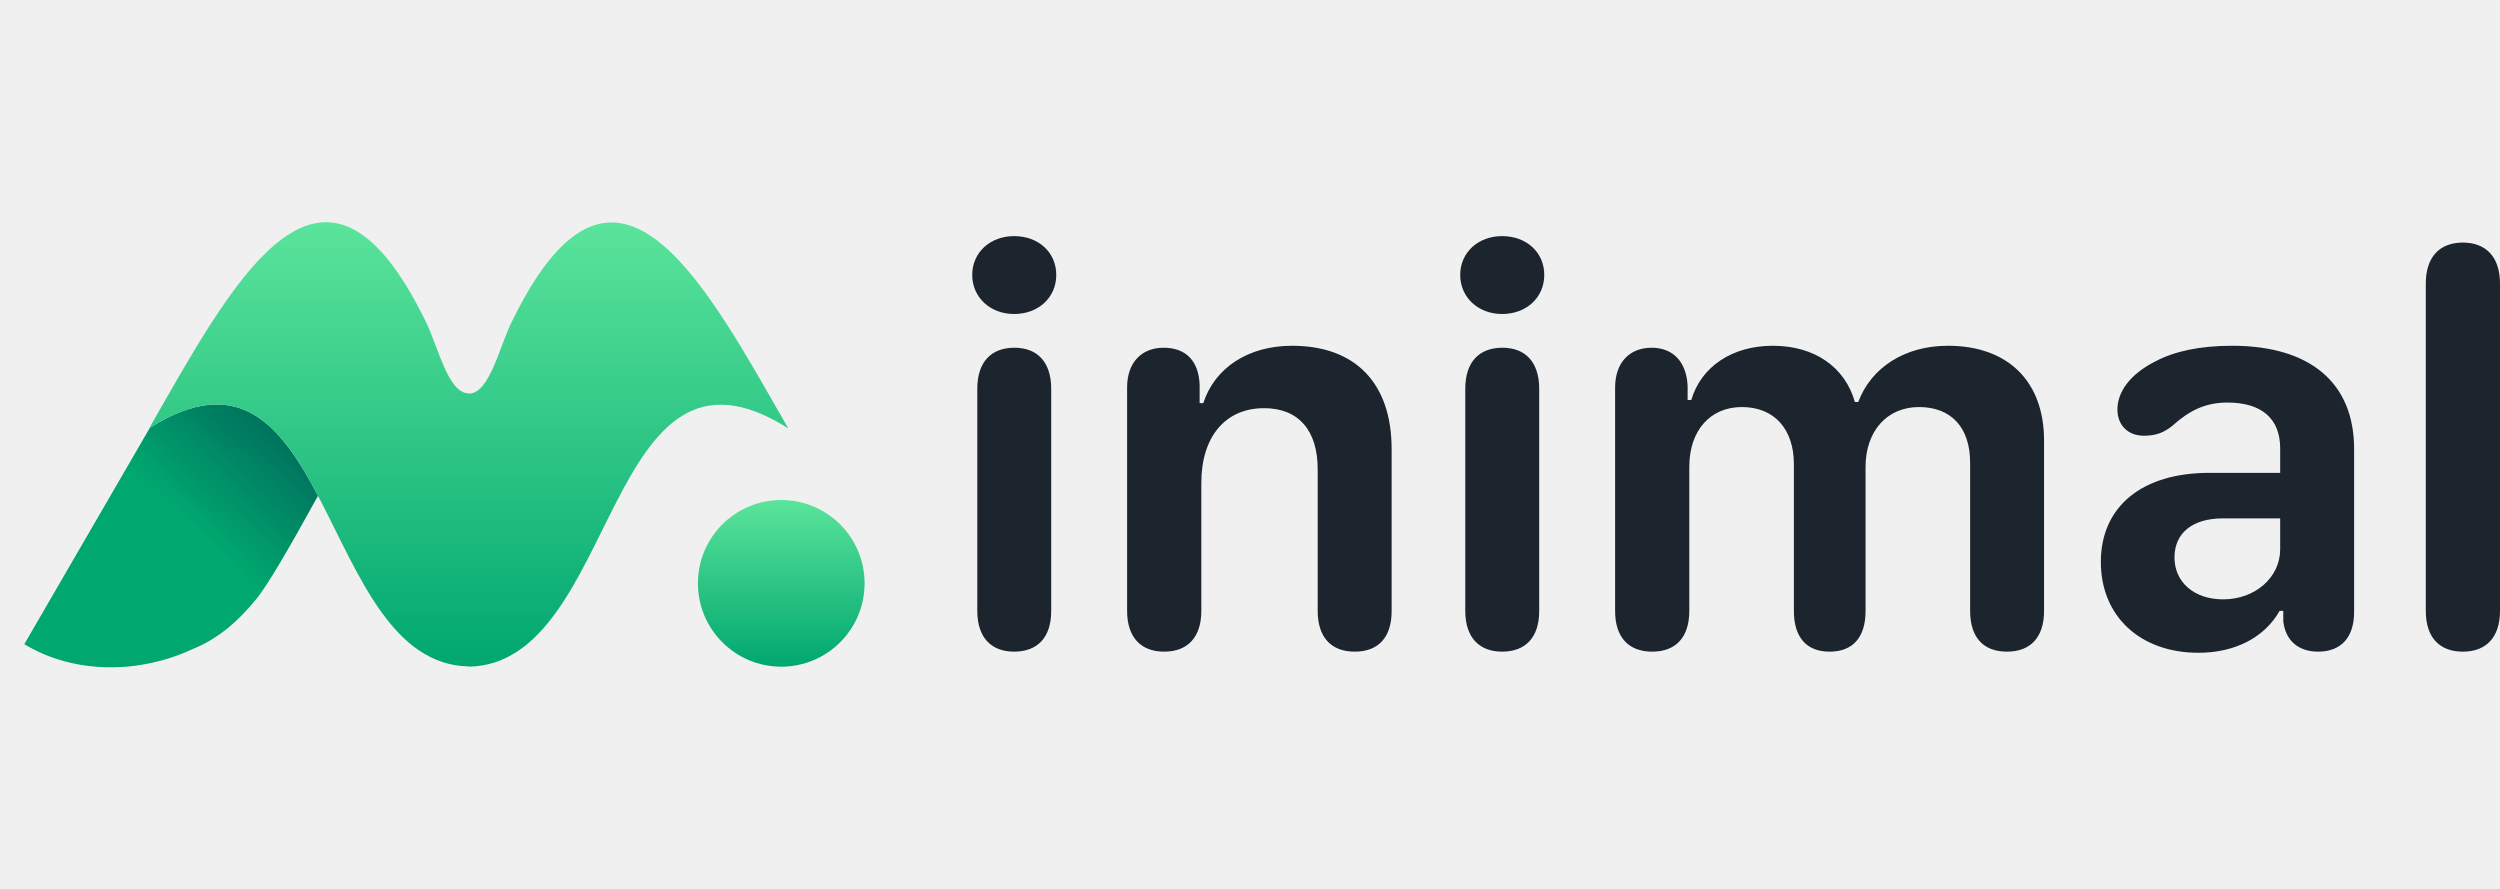
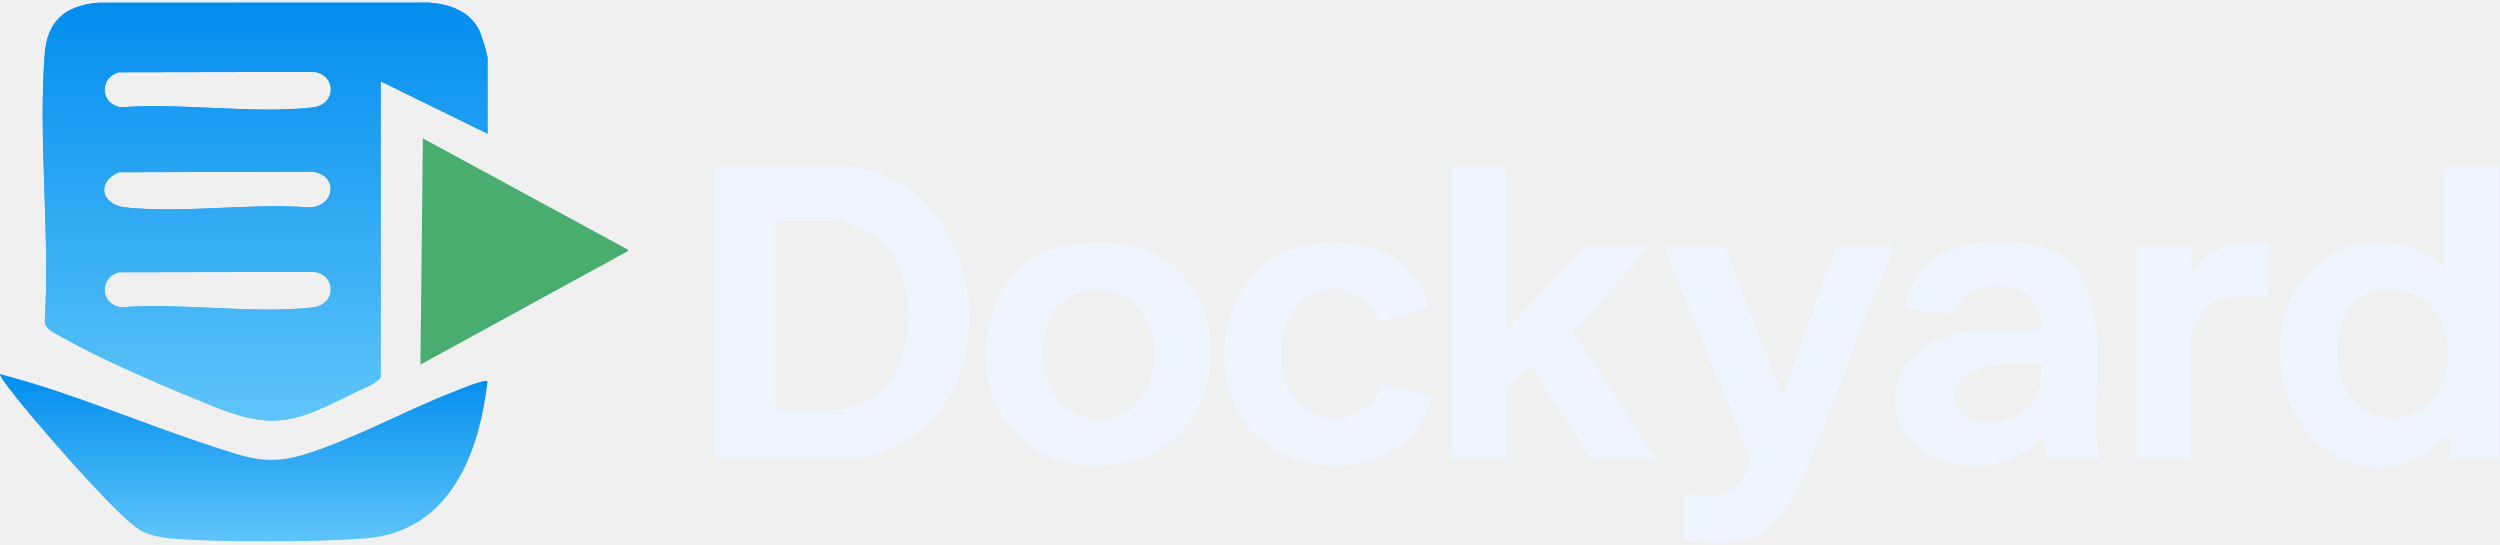
- <svg xmlns="http://www.w3.org/2000/svg" width="360" height="128" viewBox="0 0 360 128" fill="none">
-   <path d="M21.588 61.59C34.378 53.546 40.459 61.254 45.792 71.393C41.379 79.429 38.459 84.333 37.033 86.105C34.343 89.447 31.409 91.978 27.8 93.438C20.214 97.004 10.783 97.17 3.5 92.762L21.588 61.59Z" fill="url(#paint0_linear_4107_1209908)" />
-   <path fill-rule="evenodd" clip-rule="evenodd" d="M111.078 57.431C99.51 37.193 87.552 18.124 73.817 46.096C71.938 49.691 70.568 56.68 67.5 56.68V56.644C64.432 56.644 63.063 49.656 61.184 46.06C47.447 18.089 35.49 37.157 23.922 57.396C23.052 58.922 22.216 60.379 21.5 61.645C48.01 44.863 45.778 95.562 67.5 95.965V96C89.223 95.597 86.99 44.899 113.5 61.68C112.785 60.414 111.949 58.958 111.078 57.431" fill="url(#paint1_linear_4107_1209908)" />
-   <path fill-rule="evenodd" clip-rule="evenodd" d="M112.5 96C119.127 96 124.5 90.627 124.5 84C124.5 77.373 119.127 72 112.5 72C105.873 72 100.5 77.373 100.5 84C100.5 90.627 105.873 96 112.5 96" fill="url(#paint2_linear_4107_1209908)" />
-   <path fill-rule="evenodd" clip-rule="evenodd" d="M146.031 45.215C149.553 45.215 152.103 42.826 152.103 39.587C152.103 36.348 149.553 34 146.031 34C142.591 34 140 36.348 140 39.587C140 42.826 142.591 45.215 146.031 45.215ZM146.031 93.838C149.351 93.838 151.374 91.854 151.374 87.968V55.984C151.374 52.097 149.351 50.073 146.072 50.073C142.753 50.073 140.729 52.097 140.729 55.984V87.968C140.729 91.814 142.753 93.838 146.031 93.838ZM200.394 88.008C200.394 91.773 198.491 93.838 195.091 93.838C191.65 93.838 189.748 91.733 189.748 87.968V67.563C189.748 61.935 186.955 58.777 182.017 58.777C176.471 58.777 172.99 62.866 172.99 69.547V87.968C172.99 91.733 171.047 93.838 167.647 93.838C164.247 93.838 162.304 91.733 162.304 87.968V55.781C162.304 52.259 164.328 50.073 167.566 50.073C170.764 50.073 172.626 51.976 172.747 55.417V58.049H173.273C174.933 52.947 179.75 49.789 186.064 49.789C195.213 49.789 200.394 55.215 200.394 64.648V88.008ZM216.302 45.215C219.823 45.215 222.374 42.826 222.374 39.587C222.374 36.348 219.823 34 216.302 34C212.861 34 210.27 36.348 210.27 39.587C210.27 42.826 212.861 45.215 216.302 45.215ZM221.645 87.968C221.645 91.854 219.621 93.838 216.302 93.838C213.023 93.838 210.999 91.814 210.999 87.968V55.984C210.999 52.097 213.023 50.073 216.342 50.073C219.621 50.073 221.645 52.097 221.645 55.984V87.968ZM289.001 93.838C292.401 93.838 294.344 91.773 294.344 87.968V63.433C294.344 54.931 289.163 49.789 280.5 49.789C274.307 49.789 269.45 52.907 267.588 57.887H267.102C265.685 52.866 261.314 49.789 255.282 49.789C249.454 49.789 244.96 52.785 243.544 57.603H243.017V55.579C242.856 52.138 240.953 50.073 237.836 50.073C234.598 50.073 232.574 52.259 232.574 55.822V87.968C232.574 91.773 234.517 93.838 237.917 93.838C241.317 93.838 243.26 91.773 243.26 87.968V67.198C243.26 61.976 246.296 58.615 250.83 58.615C255.444 58.615 258.318 61.733 258.318 66.834V87.968C258.318 91.773 260.14 93.838 263.459 93.838C266.819 93.838 268.64 91.773 268.64 87.968V67.239C268.64 62.057 271.757 58.615 276.331 58.615C280.946 58.615 283.698 61.53 283.698 66.632V87.968C283.698 91.773 285.601 93.838 289.001 93.838ZM328.265 87.968C326.079 91.814 321.829 94 316.567 94C308.188 94 302.521 88.737 302.521 80.923C302.521 72.988 308.39 68.089 318.145 68.089H328.346V64.567C328.346 60.235 325.634 57.968 320.736 57.968C317.498 57.968 315.19 59.182 312.802 61.328C311.588 62.3 310.454 62.745 308.714 62.745C306.366 62.745 304.909 61.166 304.909 58.98C304.909 56.47 306.65 53.919 310.414 52.016C313.126 50.599 316.729 49.789 321.424 49.789C332.677 49.789 338.992 55.134 338.992 64.648V88.13C338.992 91.773 337.13 93.838 333.811 93.838C330.977 93.838 329.115 92.259 328.791 89.466V87.968H328.265ZM320.129 86.308C315.96 86.308 313.126 83.838 313.126 80.275C313.126 76.753 315.717 74.648 320.088 74.648H328.346V79.101C328.346 83.15 324.743 86.308 320.129 86.308ZM360 87.968C360 91.854 357.936 93.838 354.657 93.838C351.338 93.838 349.314 91.854 349.314 87.968V40.842C349.314 36.956 351.338 34.931 354.657 34.931C357.936 34.931 360 36.956 360 40.842V87.968Z" fill="#1C252E" />
+ <svg xmlns="http://www.w3.org/2000/svg" width="868" height="189" viewBox="0 0 868 189" fill="none">
+   <path d="M249.74 57.78H290.69C340.67 57.78 355.06 137.98 307.43 156.12C305.46 156.87 298.17 159.35 296.68 159.35H249.73L248.23 157.86V59.28L249.73 57.79L249.74 57.78ZM269.22 142.43H290.7C291.88 142.43 298.3 140.3 299.88 139.63C319.9 131.09 320.14 92.78 303.12 81.25C301.35 80.05 293.33 76.7 291.7 76.7H269.22V142.42V142.43Z" fill="#EFF6FF" />
+   <path d="M867.56 57.78V159.35H850.58V151.39C846.53 152.76 844.32 156.54 840.27 158.53C812.01 172.42 788.91 144.89 791.77 117.15C794.85 87.26 825.13 74 848.58 92.63V59.27L850.08 57.78H867.56ZM825.34 100.84C806 104.14 806.58 143.82 829.24 145.06C857.54 146.61 857.42 95.37 825.34 100.84Z" fill="#EFF6FF" />
+   <path d="M522.94 114.54L550.41 85.66H572.89L546.02 115.18L574.89 159.35H552.41L531.91 127.49C530.78 126.72 522.94 134.36 522.94 134.95V159.35H503.96V57.78H521.44L522.94 59.27V114.54Z" fill="#EFF6FF" />
+   <path d="M710.73 159.35L709.24 151.39C700.36 161.52 685.54 164.08 673.09 159.54C652.34 151.97 653.49 124.58 674.09 117.34C676.55 116.48 684.09 114.54 686.26 114.54H707.24C711.22 114.54 707.81 101.43 699.01 99.84C693.81 98.9 685.58 99.03 681.7 103.02C679.66 105.12 680.04 108.11 677.26 108.62C676.62 108.74 665.5 107.78 664.29 107.57C658.65 106.57 664.28 97.2 666.27 94.6C674.72 83.57 691.31 83.29 704.14 84.77C735.49 88.39 727.02 128.74 727.68 150.92C727.73 152.62 729.93 159.34 727.23 159.34H710.75L710.73 159.35ZM708.73 126.49H694.25C690.37 126.49 680.04 129.61 678.99 134.17C675.99 147.12 689.44 148.15 698.74 144.91C707.01 142.03 709.24 134.61 708.74 126.5L708.73 126.49Z" fill="#EFF6FF" />
+   <path d="M598.85 85.67L618.82 137.45L637.31 85.67H656.79L656.3 89.66C645.52 113.38 637.63 138.43 627.29 162.31C618.11 183.5 610.1 191.83 584.87 187.24V171.31C597.03 173.93 604.78 172.03 607.63 159.02L577.88 85.67H598.86H598.85Z" fill="#EFF6FF" />
+   <path d="M371.89 84.95C376.59 84.36 383.87 84.25 388.57 84.68C433.38 88.81 432.2 165.6 376.56 161.38C330.66 157.9 332.22 89.97 371.88 84.95H371.89ZM376.84 100.84C355.49 104.47 357.19 145.74 381.54 145.44C408.75 145.1 407.44 95.63 376.84 100.84Z" fill="#EFF6FF" />
+   <path d="M495.93 106.53L479.55 111.61C465.01 87.6 439.55 104.77 445.7 130.29C450.04 148.31 473.14 151.2 479.6 133.39L496.92 137.5C490.92 166.04 449.59 169.03 433.06 147.87C416.06 126.11 427.16 87.47 456.53 84.68C474.41 82.98 491.12 87.8 495.94 106.52L495.93 106.53Z" fill="#EFF6FF" />
+   <path d="M787.65 84.67V102.59C778.58 102.22 768.53 101.92 763.25 110.63C762.86 111.28 760.68 116.69 760.68 117.03V159.35H741.7V85.66H760.68L761.17 94.62C766.9 85.44 777.46 82.74 787.65 84.67Z" fill="#EFF6FF" />
+   <mask id="mask0_386_58" style="mask-type:luminance" maskUnits="userSpaceOnUse" x="0" y="0" width="218" height="188">
+     <path d="M218 0H0V188H218V0Z" fill="white" />
+   </mask>
+   <g mask="url(#mask0_386_58)">
+     <path d="M169.272 46.402L132.149 28.215V131.13C130.152 133.33 127.29 134.293 124.69 135.563C104.957 145.175 97.074 150.189 75.448 141.606C59.821 135.405 35.853 125.236 21.617 117.093C19.197 115.707 15.523 114.354 15.549 111.333C17.408 81.158 13.233 48.561 15.549 18.677C16.422 7.404 22.542 1.901 34.158 0.955L149.003 0.913C156.281 1.461 163.196 3.968 166.437 10.675C167.257 12.368 169.263 18.852 169.263 20.37V46.411L169.272 46.402ZM41.237 25.085C34.314 27.028 34.824 36.192 41.964 37.263C62.932 35.636 87.938 39.604 108.413 37.329C117.005 36.375 116.78 26.098 109.209 24.961L41.237 25.085ZM41.237 59.808C33.424 63.104 34.936 71.089 43.64 72.027C63.486 74.161 87.272 70.417 107.549 72.044C116.47 71.554 117.645 60.63 108.413 59.609L41.237 59.8V59.808ZM41.237 94.523C34.314 96.465 34.824 105.63 41.964 106.7C62.932 105.073 87.938 109.041 108.413 106.767C117.005 105.812 116.78 95.536 109.209 94.398L41.237 94.523Z" fill="url(#paint0_linear_386_58)" />
+     <path d="M169.272 46.402L132.149 28.215V131.13C130.152 133.33 127.29 134.293 124.69 135.563C104.957 145.175 97.074 150.189 75.448 141.606C59.821 135.405 35.853 125.236 21.617 117.093C19.197 115.707 15.523 114.354 15.549 111.333C17.408 81.158 13.233 48.561 15.549 18.677C16.422 7.404 22.542 1.901 34.158 0.955L149.003 0.913C156.281 1.461 163.196 3.968 166.437 10.675C167.257 12.368 169.263 18.852 169.263 20.37V46.411L169.272 46.402ZM41.237 25.085C34.314 27.028 34.824 36.192 41.964 37.263C62.932 35.636 87.938 39.604 108.413 37.329C117.005 36.375 116.78 26.098 109.209 24.961L41.237 25.085ZM41.237 59.808C33.424 63.104 34.936 71.089 43.64 72.027C63.486 74.161 87.272 70.417 107.549 72.044C116.47 71.554 117.645 60.63 108.413 59.609L41.237 59.8V59.808ZM41.237 94.523C34.314 96.465 34.824 105.63 41.964 106.7C62.932 105.073 87.938 109.041 108.413 106.767C117.005 105.812 116.78 95.536 109.209 94.398L41.237 94.523Z" fill="url(#paint1_linear_386_58)" />
+     <path d="M169.263 132.375C166.472 157.021 156.471 184.713 126.565 186.954C108.846 188.282 76.788 188.398 59.155 186.954C56.104 186.705 52.292 185.841 49.535 184.589C42.595 181.434 18.532 153.394 12.153 145.98C10.96 144.594 -0.821 130.54 0.043 129.894C24.979 136.36 48.61 146.753 72.985 154.697C84.74 158.532 92.398 161.744 104.957 158C121.63 153.028 140.558 142.585 157.206 136.111C159.081 135.381 168.33 131.479 169.263 132.367V132.375Z" fill="url(#paint2_linear_386_58)" />
+     <path d="M218.479 86.919L145.969 126.581L146.825 48.054L218.479 86.919Z" fill="#48AD6E" />
+   </g>
  <defs>
-     <linearGradient id="paint0_linear_4107_1209908" x1="38" y1="41.947" x2="16.381" y2="64.906" gradientUnits="userSpaceOnUse">
-       <stop stop-color="#004B50" />
-       <stop offset="1" stop-color="#00A76F" />
+     <linearGradient id="paint0_linear_386_58" x1="92.05" y1="0.913" x2="92.05" y2="146.009" gradientUnits="userSpaceOnUse">
+       <stop stop-color="#028DEE" />
+       <stop offset="0.999" stop-color="#5EC5F8" />
    </linearGradient>
-     <linearGradient id="paint1_linear_4107_1209908" x1="21.5" y1="32" x2="21.5" y2="96" gradientUnits="userSpaceOnUse">
-       <stop stop-color="#5BE49B" />
-       <stop offset="1" stop-color="#00A76F" />
+     <linearGradient id="paint1_linear_386_58" x1="92.05" y1="0.913" x2="92.05" y2="146.009" gradientUnits="userSpaceOnUse">
+       <stop stop-color="#028DEE" />
+       <stop offset="0.999" stop-color="#5EC5F8" />
    </linearGradient>
-     <linearGradient id="paint2_linear_4107_1209908" x1="100.5" y1="72" x2="100.5" y2="96" gradientUnits="userSpaceOnUse">
-       <stop stop-color="#5BE49B" />
-       <stop offset="1" stop-color="#00A76F" />
+     <linearGradient id="paint2_linear_386_58" x1="84.631" y1="129.894" x2="84.631" y2="187.994" gradientUnits="userSpaceOnUse">
+       <stop stop-color="#028DEE" />
+       <stop offset="1" stop-color="#5EC5F8" />
    </linearGradient>
  </defs>
</svg>
